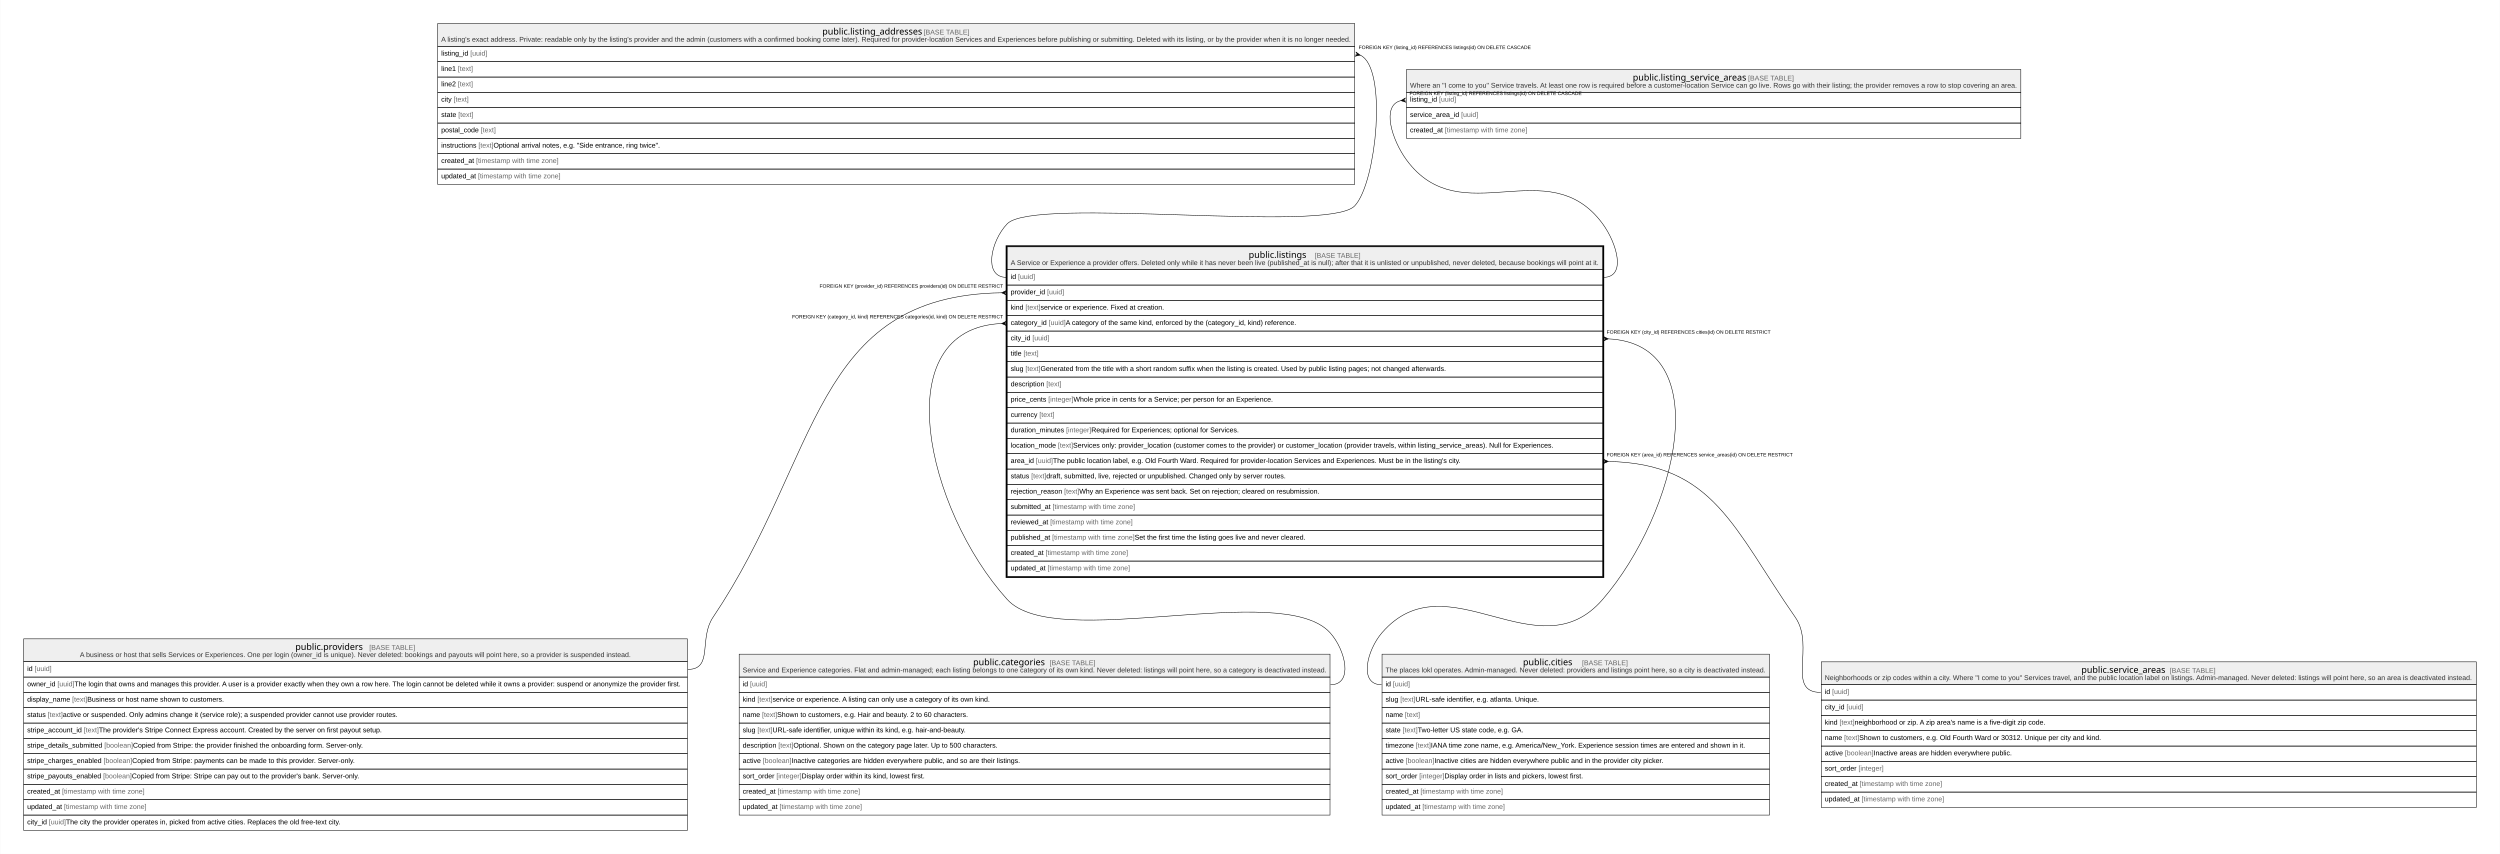
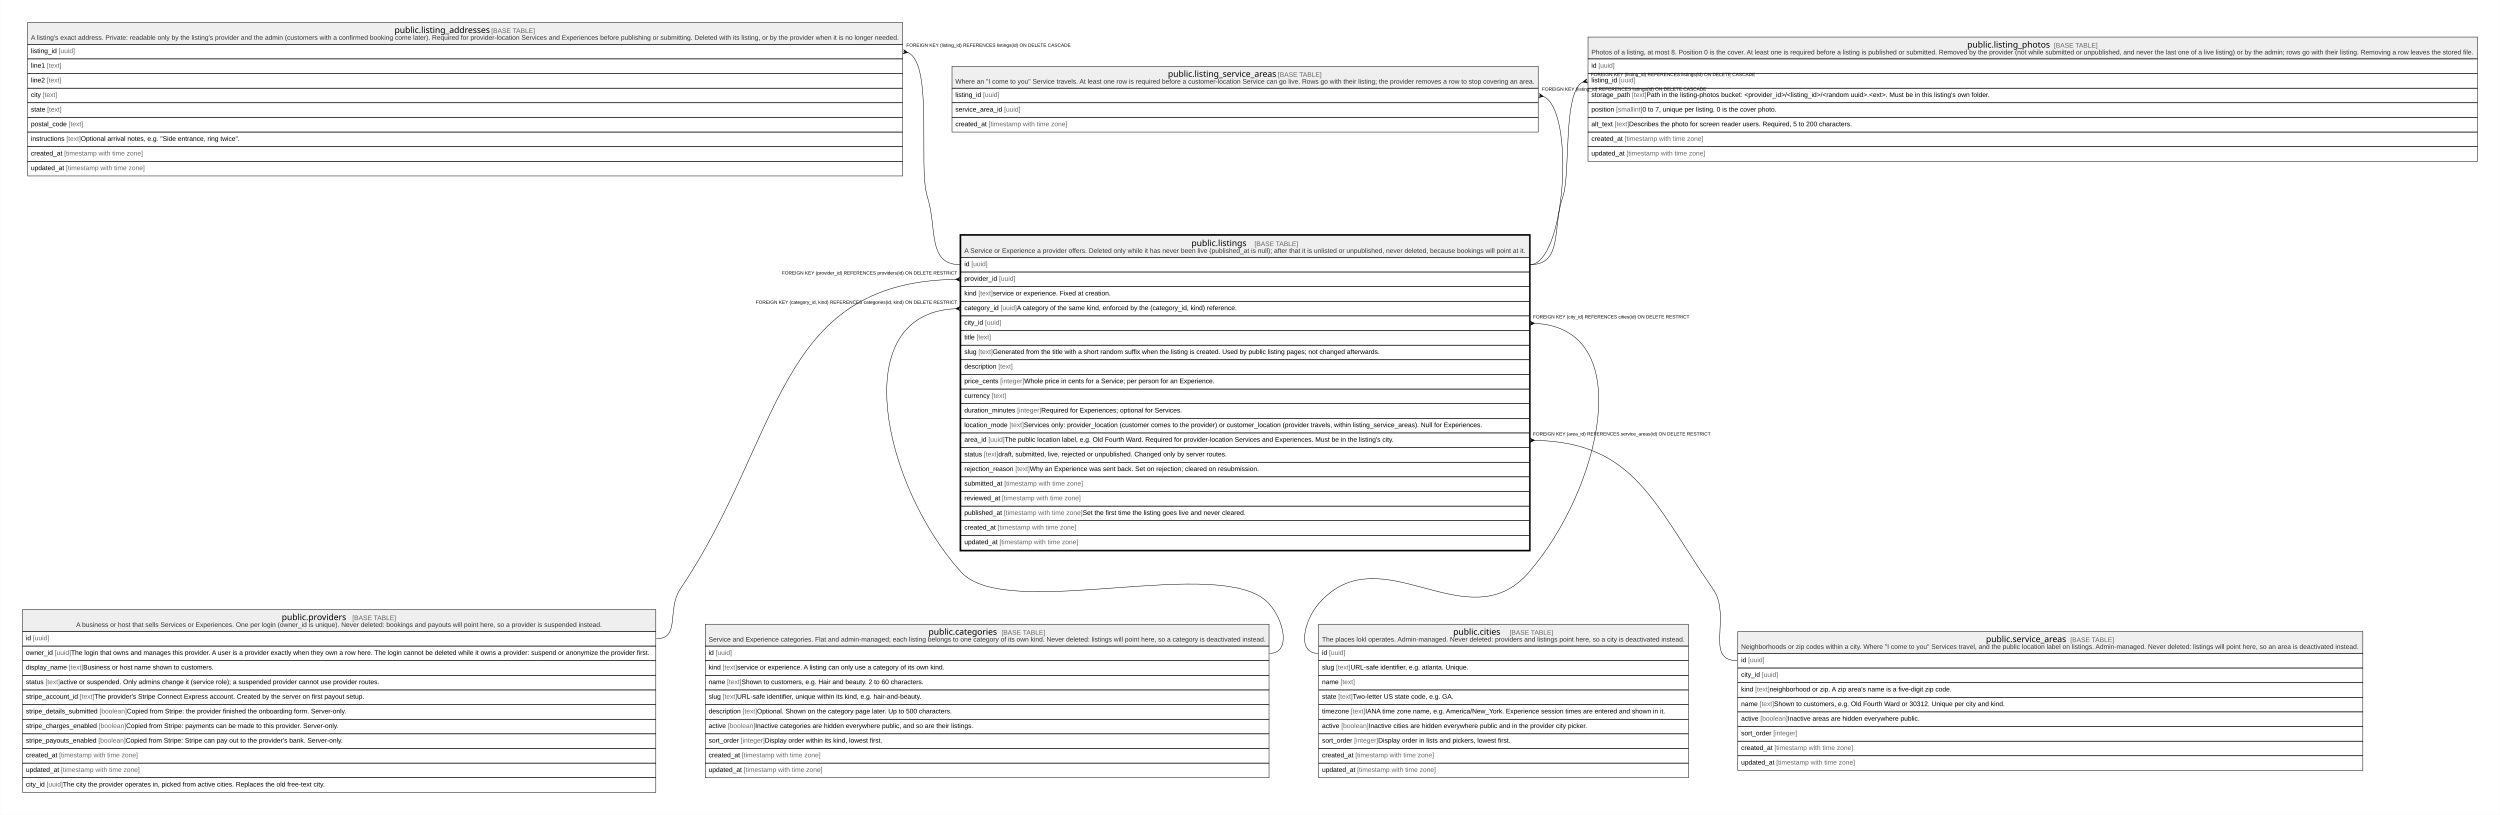
- <svg xmlns="http://www.w3.org/2000/svg" width="5021pt" height="1715pt" viewBox="0.00 0.00 5020.80 1715.20">
+ <svg xmlns="http://www.w3.org/2000/svg" width="5262pt" height="1715pt" viewBox="0.00 0.00 5262.08 1715.20">
  <g id="graph0" class="graph" transform="scale(1 1) rotate(0) translate(4 1711.2)">
-     <polygon fill="white" stroke="none" points="-4,4 -4,-1711.2 5016.8,-1711.2 5016.8,4 -4,4" />
+     <polygon fill="white" stroke="none" points="-4,4 -4,-1711.2 5258.08,-1711.2 5258.08,4 -4,4" />
    <g id="node1" class="node">
      <polygon fill="#efefef" stroke="none" points="2018.68,-1169.4 2018.68,-1215.4 3214.78,-1215.4 3214.78,-1169.4 2018.68,-1169.4" />
      <polygon fill="none" stroke="black" points="2018.68,-1169.4 2018.68,-1215.4 3214.78,-1215.4 3214.78,-1169.4 2018.68,-1169.4" />
      <text text-anchor="start" x="2503.73" y="-1193.2" font-family="Arial Bold" font-size="18.00">public.listings</text>
      <text text-anchor="start" x="2605.24" y="-1193.2" font-family="Arial" font-size="14.00">    </text>
      <text text-anchor="start" x="2636.35" y="-1193.2" font-family="Arial" font-size="14.00" fill="#666666">[BASE TABLE]</text>
      <text text-anchor="start" x="2025.68" y="-1178.8" font-family="Arial" font-size="14.00" fill="#333333">A Service or Experience a provider offers. Deleted only while it has never been live (published_at is null); after that it is unlisted or unpublished, never deleted, because bookings will point at it.</text>
      <polygon fill="none" stroke="black" points="2018.68,-1138.6 2018.68,-1169.4 3214.78,-1169.4 3214.78,-1138.6 2018.68,-1138.6" />
      <text text-anchor="start" x="2025.68" y="-1150.8" font-family="Arial" font-size="14.00">id </text>
      <text text-anchor="start" x="2040.46" y="-1150.8" font-family="Arial" font-size="14.00" fill="#666666">[uuid]</text>
      <polygon fill="none" stroke="black" points="2018.68,-1107.8 2018.68,-1138.6 3214.78,-1138.6 3214.78,-1107.8 2018.68,-1107.8" />
      <text text-anchor="start" x="2025.68" y="-1120" font-family="Arial" font-size="14.00">provider_id </text>
      <text text-anchor="start" x="2098.83" y="-1120" font-family="Arial" font-size="14.00" fill="#666666">[uuid]</text>
      <polygon fill="none" stroke="black" points="2018.68,-1077 2018.68,-1107.8 3214.78,-1107.8 3214.78,-1077 2018.68,-1077" />
      <text text-anchor="start" x="2025.68" y="-1089.2" font-family="Arial" font-size="14.00">kind </text>
      <text text-anchor="start" x="2055.25" y="-1089.2" font-family="Arial" font-size="14.00" fill="#666666">[text]</text>
      <text text-anchor="start" x="2085.59" y="-1089.2" font-family="Arial" font-size="14.00"> service or experience. Fixed at creation.</text>
      <polygon fill="none" stroke="black" points="2018.68,-1046.2 2018.68,-1077 3214.78,-1077 3214.78,-1046.2 2018.68,-1046.2" />
      <text text-anchor="start" x="2025.68" y="-1058.4" font-family="Arial" font-size="14.00">category_id </text>
      <text text-anchor="start" x="2101.94" y="-1058.4" font-family="Arial" font-size="14.00" fill="#666666">[uuid]</text>
      <text text-anchor="start" x="2136.19" y="-1058.4" font-family="Arial" font-size="14.00"> A category of the same kind, enforced by the (category_id, kind) reference.</text>
      <polygon fill="none" stroke="black" points="2018.68,-1015.4 2018.68,-1046.2 3214.78,-1046.2 3214.78,-1015.4 2018.68,-1015.4" />
      <text text-anchor="start" x="2025.68" y="-1027.6" font-family="Arial" font-size="14.00">city_id </text>
      <text text-anchor="start" x="2069.25" y="-1027.6" font-family="Arial" font-size="14.00" fill="#666666">[uuid]</text>
      <polygon fill="none" stroke="black" points="2018.68,-984.6 2018.68,-1015.4 3214.78,-1015.4 3214.78,-984.6 2018.68,-984.6" />
      <text text-anchor="start" x="2025.68" y="-996.8" font-family="Arial" font-size="14.00">title </text>
      <text text-anchor="start" x="2051.35" y="-996.8" font-family="Arial" font-size="14.00" fill="#666666">[text]</text>
      <polygon fill="none" stroke="black" points="2018.68,-953.8 2018.68,-984.6 3214.78,-984.6 3214.78,-953.8 2018.68,-953.8" />
      <text text-anchor="start" x="2025.68" y="-966" font-family="Arial" font-size="14.00">slug </text>
      <text text-anchor="start" x="2055.25" y="-966" font-family="Arial" font-size="14.00" fill="#666666">[text]</text>
      <text text-anchor="start" x="2085.59" y="-966" font-family="Arial" font-size="14.00"> Generated from the title with a short random suffix when the listing is created. Used by public listing pages; not changed afterwards.</text>
      <polygon fill="none" stroke="black" points="2018.68,-923 2018.68,-953.8 3214.78,-953.8 3214.78,-923 2018.68,-923" />
      <text text-anchor="start" x="2025.68" y="-935.2" font-family="Arial" font-size="14.00">description </text>
      <text text-anchor="start" x="2097.27" y="-935.2" font-family="Arial" font-size="14.00" fill="#666666">[text]</text>
      <polygon fill="none" stroke="black" points="2018.68,-892.2 2018.68,-923 3214.78,-923 3214.78,-892.2 2018.68,-892.2" />
      <text text-anchor="start" x="2025.68" y="-904.4" font-family="Arial" font-size="14.00">price_cents </text>
      <text text-anchor="start" x="2101.16" y="-904.4" font-family="Arial" font-size="14.00" fill="#666666">[integer]</text>
      <text text-anchor="start" x="2151.74" y="-904.4" font-family="Arial" font-size="14.00"> Whole price in cents for a Service; per person for an Experience.</text>
      <polygon fill="none" stroke="black" points="2018.68,-861.4 2018.68,-892.2 3214.78,-892.2 3214.78,-861.4 2018.68,-861.4" />
      <text text-anchor="start" x="2025.68" y="-873.6" font-family="Arial" font-size="14.00">currency </text>
      <text text-anchor="start" x="2083.25" y="-873.6" font-family="Arial" font-size="14.00" fill="#666666">[text]</text>
      <polygon fill="none" stroke="black" points="2018.68,-830.6 2018.68,-861.4 3214.78,-861.4 3214.78,-830.6 2018.68,-830.6" />
      <text text-anchor="start" x="2025.68" y="-842.8" font-family="Arial" font-size="14.00">duration_minutes </text>
      <text text-anchor="start" x="2136.96" y="-842.8" font-family="Arial" font-size="14.00" fill="#666666">[integer]</text>
      <text text-anchor="start" x="2187.55" y="-842.8" font-family="Arial" font-size="14.00"> Required for Experiences; optional for Services.</text>
      <polygon fill="none" stroke="black" points="2018.68,-799.8 2018.68,-830.6 3214.78,-830.6 3214.78,-799.8 2018.68,-799.8" />
      <text text-anchor="start" x="2025.68" y="-812" font-family="Arial" font-size="14.00">location_mode </text>
      <text text-anchor="start" x="2120.63" y="-812" font-family="Arial" font-size="14.00" fill="#666666">[text]</text>
      <text text-anchor="start" x="2150.97" y="-812" font-family="Arial" font-size="14.00"> Services only: provider_location (customer comes to the provider) or customer_location (provider travels, within listing_service_areas). Null for Experiences.</text>
      <polygon fill="none" stroke="black" points="2018.68,-769 2018.68,-799.8 3214.78,-799.8 3214.78,-769 2018.68,-769" />
      <text text-anchor="start" x="2025.68" y="-781.2" font-family="Arial" font-size="14.00">area_id </text>
      <text text-anchor="start" x="2076.27" y="-781.2" font-family="Arial" font-size="14.00" fill="#666666">[uuid]</text>
      <text text-anchor="start" x="2110.52" y="-781.2" font-family="Arial" font-size="14.00"> The public location label, e.g. Old Fourth Ward. Required for provider-location Services and Experiences. Must be in the listing's city.</text>
      <polygon fill="none" stroke="black" points="2018.68,-738.2 2018.68,-769 3214.78,-769 3214.78,-738.2 2018.68,-738.2" />
      <text text-anchor="start" x="2025.68" y="-750.4" font-family="Arial" font-size="14.00">status </text>
      <text text-anchor="start" x="2066.92" y="-750.4" font-family="Arial" font-size="14.00" fill="#666666">[text]</text>
      <text text-anchor="start" x="2097.26" y="-750.4" font-family="Arial" font-size="14.00"> draft, submitted, live, rejected or unpublished. Changed only by server routes.</text>
      <polygon fill="none" stroke="black" points="2018.68,-707.4 2018.68,-738.2 3214.78,-738.2 3214.78,-707.4 2018.68,-707.4" />
      <text text-anchor="start" x="2025.68" y="-719.6" font-family="Arial" font-size="14.00">rejection_reason </text>
      <text text-anchor="start" x="2133.07" y="-719.6" font-family="Arial" font-size="14.00" fill="#666666">[text]</text>
      <text text-anchor="start" x="2163.42" y="-719.6" font-family="Arial" font-size="14.00"> Why an Experience was sent back. Set on rejection; cleared on resubmission.</text>
      <polygon fill="none" stroke="black" points="2018.68,-676.6 2018.68,-707.4 3214.78,-707.4 3214.78,-676.6 2018.68,-676.6" />
      <text text-anchor="start" x="2025.68" y="-688.8" font-family="Arial" font-size="14.00">submitted_at </text>
      <text text-anchor="start" x="2109.72" y="-688.8" font-family="Arial" font-size="14.00" fill="#666666">[timestamp with time zone]</text>
      <polygon fill="none" stroke="black" points="2018.68,-645.8 2018.68,-676.6 3214.78,-676.6 3214.78,-645.8 2018.68,-645.8" />
      <text text-anchor="start" x="2025.68" y="-658" font-family="Arial" font-size="14.00">reviewed_at </text>
      <text text-anchor="start" x="2105.05" y="-658" font-family="Arial" font-size="14.00" fill="#666666">[timestamp with time zone]</text>
      <polygon fill="none" stroke="black" points="2018.68,-615 2018.68,-645.8 3214.78,-645.8 3214.78,-615 2018.68,-615" />
      <text text-anchor="start" x="2025.68" y="-627.2" font-family="Arial" font-size="14.00">published_at </text>
      <text text-anchor="start" x="2108.96" y="-627.2" font-family="Arial" font-size="14.00" fill="#666666">[timestamp with time zone]</text>
      <text text-anchor="start" x="2274.69" y="-627.2" font-family="Arial" font-size="14.00"> Set the first time the listing goes live and never cleared.</text>
      <polygon fill="none" stroke="black" points="2018.68,-584.2 2018.68,-615 3214.78,-615 3214.78,-584.2 2018.68,-584.2" />
      <text text-anchor="start" x="2025.68" y="-596.4" font-family="Arial" font-size="14.00">created_at </text>
      <text text-anchor="start" x="2095.72" y="-596.4" font-family="Arial" font-size="14.00" fill="#666666">[timestamp with time zone]</text>
      <polygon fill="none" stroke="black" points="2018.68,-553.4 2018.68,-584.2 3214.78,-584.2 3214.78,-553.4 2018.68,-553.4" />
      <text text-anchor="start" x="2025.68" y="-565.6" font-family="Arial" font-size="14.00">updated_at </text>
      <text text-anchor="start" x="2099.63" y="-565.6" font-family="Arial" font-size="14.00" fill="#666666">[timestamp with time zone]</text>
      <polygon fill="none" stroke="black" stroke-width="3" points="2017.18,-551.9 2017.18,-1216.9 3216.28,-1216.9 3216.28,-551.9 2017.18,-551.9" />
    </g>
-     <g id="node4" class="node">
+     <g id="node5" class="node">
      <polygon fill="#efefef" stroke="none" points="43.2,-382 43.2,-428 1376.26,-428 1376.26,-382 43.2,-382" />
      <polygon fill="none" stroke="black" points="43.2,-382 43.2,-428 1376.26,-428 1376.26,-382 43.2,-382" />
      <text text-anchor="start" x="588.75" y="-405.8" font-family="Arial Bold" font-size="18.00">public.providers</text>
      <text text-anchor="start" x="706.22" y="-405.8" font-family="Arial" font-size="14.00">    </text>
      <text text-anchor="start" x="737.34" y="-405.8" font-family="Arial" font-size="14.00" fill="#666666">[BASE TABLE]</text>
      <text text-anchor="start" x="156.03" y="-391.4" font-family="Arial" font-size="14.00" fill="#333333">A business or host that sells Services or Experiences. One per login (owner_id is unique). Never deleted: bookings and payouts will point here, so a provider is suspended instead.</text>
      <polygon fill="none" stroke="black" points="43.2,-351.2 43.2,-382 1376.26,-382 1376.26,-351.2 43.2,-351.2" />
      <text text-anchor="start" x="50.2" y="-363.4" font-family="Arial" font-size="14.00">id </text>
      <text text-anchor="start" x="64.99" y="-363.4" font-family="Arial" font-size="14.00" fill="#666666">[uuid]</text>
      <polygon fill="none" stroke="black" points="43.2,-320.4 43.2,-351.2 1376.26,-351.2 1376.26,-320.4 43.2,-320.4" />
      <text text-anchor="start" x="50.2" y="-332.6" font-family="Arial" font-size="14.00">owner_id </text>
      <text text-anchor="start" x="110.9" y="-332.6" font-family="Arial" font-size="14.00" fill="#666666">[uuid]</text>
      <text text-anchor="start" x="145.15" y="-332.6" font-family="Arial" font-size="14.00"> The login that owns and manages this provider. A user is a provider exactly when they own a row here. The login cannot be deleted while it owns a provider: suspend or anonymize the provider first.</text>
      <polygon fill="none" stroke="black" points="43.2,-289.6 43.2,-320.4 1376.26,-320.4 1376.26,-289.6 43.2,-289.6" />
      <text text-anchor="start" x="50.2" y="-301.8" font-family="Arial" font-size="14.00">display_name </text>
      <text text-anchor="start" x="140.48" y="-301.8" font-family="Arial" font-size="14.00" fill="#666666">[text]</text>
      <text text-anchor="start" x="170.82" y="-301.8" font-family="Arial" font-size="14.00"> Business or host name shown to customers.</text>
      <polygon fill="none" stroke="black" points="43.2,-258.8 43.2,-289.6 1376.26,-289.6 1376.26,-258.8 43.2,-258.8" />
      <text text-anchor="start" x="50.2" y="-271" font-family="Arial" font-size="14.00">status </text>
      <text text-anchor="start" x="91.44" y="-271" font-family="Arial" font-size="14.00" fill="#666666">[text]</text>
      <text text-anchor="start" x="121.79" y="-271" font-family="Arial" font-size="14.00"> active or suspended. Only admins change it (service role); a suspended provider cannot use provider routes.</text>
      <polygon fill="none" stroke="black" points="43.2,-228 43.2,-258.8 1376.26,-258.8 1376.26,-228 43.2,-228" />
      <text text-anchor="start" x="50.2" y="-240.2" font-family="Arial" font-size="14.00">stripe_account_id </text>
      <text text-anchor="start" x="163.83" y="-240.2" font-family="Arial" font-size="14.00" fill="#666666">[text]</text>
      <text text-anchor="start" x="194.17" y="-240.2" font-family="Arial" font-size="14.00"> The provider's Stripe Connect Express account. Created by the server on first payout setup.</text>
      <polygon fill="none" stroke="black" points="43.2,-197.2 43.2,-228 1376.26,-228 1376.26,-197.2 43.2,-197.2" />
      <text text-anchor="start" x="50.2" y="-209.4" font-family="Arial" font-size="14.00">stripe_details_submitted </text>
      <text text-anchor="start" x="205.06" y="-209.4" font-family="Arial" font-size="14.00" fill="#666666">[boolean]</text>
      <text text-anchor="start" x="262.67" y="-209.4" font-family="Arial" font-size="14.00"> Copied from Stripe: the provider finished the onboarding form. Server-only.</text>
      <polygon fill="none" stroke="black" points="43.2,-166.4 43.2,-197.2 1376.26,-197.2 1376.26,-166.4 43.2,-166.4" />
      <text text-anchor="start" x="50.2" y="-178.6" font-family="Arial" font-size="14.00">stripe_charges_enabled </text>
      <text text-anchor="start" x="203.53" y="-178.6" font-family="Arial" font-size="14.00" fill="#666666">[boolean]</text>
      <text text-anchor="start" x="261.14" y="-178.6" font-family="Arial" font-size="14.00"> Copied from Stripe: payments can be made to this provider. Server-only.</text>
      <polygon fill="none" stroke="black" points="43.2,-135.6 43.2,-166.4 1376.26,-166.4 1376.26,-135.6 43.2,-135.6" />
      <text text-anchor="start" x="50.2" y="-147.8" font-family="Arial" font-size="14.00">stripe_payouts_enabled </text>
      <text text-anchor="start" x="202.76" y="-147.8" font-family="Arial" font-size="14.00" fill="#666666">[boolean]</text>
      <text text-anchor="start" x="260.36" y="-147.8" font-family="Arial" font-size="14.00"> Copied from Stripe: Stripe can pay out to the provider's bank. Server-only.</text>
      <polygon fill="none" stroke="black" points="43.2,-104.8 43.2,-135.6 1376.26,-135.6 1376.26,-104.8 43.2,-104.8" />
      <text text-anchor="start" x="50.2" y="-117" font-family="Arial" font-size="14.00">created_at </text>
      <text text-anchor="start" x="120.25" y="-117" font-family="Arial" font-size="14.00" fill="#666666">[timestamp with time zone]</text>
      <polygon fill="none" stroke="black" points="43.2,-74 43.2,-104.8 1376.26,-104.8 1376.26,-74 43.2,-74" />
      <text text-anchor="start" x="50.2" y="-86.2" font-family="Arial" font-size="14.00">updated_at </text>
      <text text-anchor="start" x="124.16" y="-86.2" font-family="Arial" font-size="14.00" fill="#666666">[timestamp with time zone]</text>
      <polygon fill="none" stroke="black" points="43.2,-43.2 43.2,-74 1376.26,-74 1376.26,-43.2 43.2,-43.2" />
      <text text-anchor="start" x="50.2" y="-55.4" font-family="Arial" font-size="14.00">city_id </text>
      <text text-anchor="start" x="93.77" y="-55.4" font-family="Arial" font-size="14.00" fill="#666666">[uuid]</text>
      <text text-anchor="start" x="128.02" y="-55.4" font-family="Arial" font-size="14.00"> The city the provider operates in, picked from active cities. Replaces the old free-text city.</text>
    </g>
-     <g id="edge3" class="edge">
+     <g id="edge4" class="edge">
      <path fill="none" stroke="black" d="M2007.47,-1123.12C1627.2,-1117.44 1644.05,-792.53 1427.73,-471.2 1398.9,-428.38 1428.87,-366.6 1377.26,-366.6" />
      <polygon fill="black" stroke="black" points="2007.34,-1123.12 2017.31,-1127.7 2012.68,-1123.16 2017.01,-1123.2 2017.01,-1123.2 2017.01,-1123.2 2012.68,-1123.16 2017.37,-1118.7 2007.34,-1123.12" />
      <text text-anchor="start" x="1641.71" y="-1133.2" font-family="Arial" font-size="10.00">FOREIGN KEY (provider_id) REFERENCES providers(id) ON DELETE RESTRICT</text>
    </g>
-     <g id="node5" class="node">
+     <g id="node6" class="node">
      <polygon fill="#efefef" stroke="none" points="1480.34,-351.2 1480.34,-397.2 2667.11,-397.2 2667.11,-351.2 1480.34,-351.2" />
      <polygon fill="none" stroke="black" points="1480.34,-351.2 1480.34,-397.2 2667.11,-397.2 2667.11,-351.2 1480.34,-351.2" />
      <text text-anchor="start" x="1950.26" y="-375" font-family="Arial Bold" font-size="18.00">public.categories</text>
      <text text-anchor="start" x="2072.71" y="-375" font-family="Arial" font-size="14.00">    </text>
      <text text-anchor="start" x="2103.82" y="-375" font-family="Arial" font-size="14.00" fill="#666666">[BASE TABLE]</text>
      <text text-anchor="start" x="1487.34" y="-360.6" font-family="Arial" font-size="14.00" fill="#333333">Service and Experience categories. Flat and admin-managed; each listing belongs to one category of its own kind. Never deleted: listings will point here, so a category is deactivated instead.</text>
      <polygon fill="none" stroke="black" points="1480.34,-320.4 1480.34,-351.2 2667.11,-351.2 2667.11,-320.4 1480.34,-320.4" />
      <text text-anchor="start" x="1487.34" y="-332.6" font-family="Arial" font-size="14.00">id </text>
      <text text-anchor="start" x="1502.13" y="-332.6" font-family="Arial" font-size="14.00" fill="#666666">[uuid]</text>
      <polygon fill="none" stroke="black" points="1480.34,-289.6 1480.34,-320.4 2667.11,-320.4 2667.11,-289.6 1480.34,-289.6" />
      <text text-anchor="start" x="1487.34" y="-301.8" font-family="Arial" font-size="14.00">kind </text>
      <text text-anchor="start" x="1516.91" y="-301.8" font-family="Arial" font-size="14.00" fill="#666666">[text]</text>
      <text text-anchor="start" x="1547.26" y="-301.8" font-family="Arial" font-size="14.00"> service or experience. A listing can only use a category of its own kind.</text>
      <polygon fill="none" stroke="black" points="1480.34,-258.8 1480.34,-289.6 2667.11,-289.6 2667.11,-258.8 1480.34,-258.8" />
      <text text-anchor="start" x="1487.34" y="-271" font-family="Arial" font-size="14.00">name </text>
      <text text-anchor="start" x="1526.25" y="-271" font-family="Arial" font-size="14.00" fill="#666666">[text]</text>
      <text text-anchor="start" x="1556.6" y="-271" font-family="Arial" font-size="14.00"> Shown to customers, e.g. Hair and beauty. 2 to 60 characters.</text>
      <polygon fill="none" stroke="black" points="1480.34,-228 1480.34,-258.8 2667.11,-258.8 2667.11,-228 1480.34,-228" />
      <text text-anchor="start" x="1487.34" y="-240.2" font-family="Arial" font-size="14.00">slug </text>
      <text text-anchor="start" x="1516.91" y="-240.2" font-family="Arial" font-size="14.00" fill="#666666">[text]</text>
      <text text-anchor="start" x="1547.26" y="-240.2" font-family="Arial" font-size="14.00"> URL-safe identifier, unique within its kind, e.g. hair-and-beauty.</text>
      <polygon fill="none" stroke="black" points="1480.34,-197.2 1480.34,-228 2667.11,-228 2667.11,-197.2 1480.34,-197.2" />
      <text text-anchor="start" x="1487.34" y="-209.4" font-family="Arial" font-size="14.00">description </text>
      <text text-anchor="start" x="1558.93" y="-209.4" font-family="Arial" font-size="14.00" fill="#666666">[text]</text>
      <text text-anchor="start" x="1589.28" y="-209.4" font-family="Arial" font-size="14.00"> Optional. Shown on the category page later. Up to 500 characters.</text>
      <polygon fill="none" stroke="black" points="1480.34,-166.4 1480.34,-197.2 2667.11,-197.2 2667.11,-166.4 1480.34,-166.4" />
      <text text-anchor="start" x="1487.34" y="-178.6" font-family="Arial" font-size="14.00">active </text>
      <text text-anchor="start" x="1527.8" y="-178.6" font-family="Arial" font-size="14.00" fill="#666666">[boolean]</text>
      <text text-anchor="start" x="1585.41" y="-178.6" font-family="Arial" font-size="14.00"> Inactive categories are hidden everywhere public, and so are their listings.</text>
      <polygon fill="none" stroke="black" points="1480.34,-135.6 1480.34,-166.4 2667.11,-166.4 2667.11,-135.6 1480.34,-135.6" />
      <text text-anchor="start" x="1487.34" y="-147.8" font-family="Arial" font-size="14.00">sort_order </text>
      <text text-anchor="start" x="1555.04" y="-147.8" font-family="Arial" font-size="14.00" fill="#666666">[integer]</text>
      <text text-anchor="start" x="1605.62" y="-147.8" font-family="Arial" font-size="14.00"> Display order within its kind, lowest first.</text>
      <polygon fill="none" stroke="black" points="1480.34,-104.8 1480.34,-135.6 2667.11,-135.6 2667.11,-104.8 1480.34,-104.8" />
      <text text-anchor="start" x="1487.34" y="-117" font-family="Arial" font-size="14.00">created_at </text>
      <text text-anchor="start" x="1557.39" y="-117" font-family="Arial" font-size="14.00" fill="#666666">[timestamp with time zone]</text>
      <polygon fill="none" stroke="black" points="1480.34,-74 1480.34,-104.8 2667.11,-104.8 2667.11,-74 1480.34,-74" />
      <text text-anchor="start" x="1487.34" y="-86.2" font-family="Arial" font-size="14.00">updated_at </text>
      <text text-anchor="start" x="1561.3" y="-86.2" font-family="Arial" font-size="14.00" fill="#666666">[timestamp with time zone]</text>
    </g>
-     <g id="edge4" class="edge">
+     <g id="edge5" class="edge">
      <path fill="none" stroke="black" d="M2007.41,-1061.38C1773.62,-1051.11 1855.79,-687.4 2018.68,-507.2 2115.81,-399.74 2569.56,-547.49 2667.11,-440.4 2698.42,-406.03 2714.61,-335.8 2668.11,-335.8" />
      <polygon fill="black" stroke="black" points="2007.34,-1061.38 2017.24,-1066.09 2012.68,-1061.49 2017.01,-1061.59 2017.01,-1061.59 2017.01,-1061.59 2012.68,-1061.49 2017.44,-1057.09 2007.34,-1061.38" />
      <text text-anchor="start" x="1586.67" y="-1071.6" font-family="Arial" font-size="10.00">FOREIGN KEY (category_id, kind) REFERENCES categories(id, kind) ON DELETE RESTRICT</text>
    </g>
-     <g id="node6" class="node">
+     <g id="node7" class="node">
      <polygon fill="#efefef" stroke="none" points="2771.63,-351.2 2771.63,-397.2 3549.83,-397.2 3549.83,-351.2 2771.63,-351.2" />
      <polygon fill="none" stroke="black" points="2771.63,-351.2 2771.63,-397.2 3549.83,-397.2 3549.83,-351.2 2771.63,-351.2" />
      <text text-anchor="start" x="3054.74" y="-375" font-family="Arial Bold" font-size="18.00">public.cities</text>
      <text text-anchor="start" x="3142.22" y="-375" font-family="Arial" font-size="14.00">    </text>
      <text text-anchor="start" x="3173.34" y="-375" font-family="Arial" font-size="14.00" fill="#666666">[BASE TABLE]</text>
      <text text-anchor="start" x="2778.63" y="-360.6" font-family="Arial" font-size="14.00" fill="#333333">The places lokl operates. Admin-managed. Never deleted: providers and listings point here, so a city is deactivated instead.</text>
      <polygon fill="none" stroke="black" points="2771.63,-320.4 2771.63,-351.2 3549.83,-351.2 3549.83,-320.4 2771.63,-320.4" />
      <text text-anchor="start" x="2778.63" y="-332.6" font-family="Arial" font-size="14.00">id </text>
      <text text-anchor="start" x="2793.42" y="-332.6" font-family="Arial" font-size="14.00" fill="#666666">[uuid]</text>
      <polygon fill="none" stroke="black" points="2771.63,-289.6 2771.63,-320.4 3549.83,-320.4 3549.83,-289.6 2771.63,-289.6" />
      <text text-anchor="start" x="2778.63" y="-301.8" font-family="Arial" font-size="14.00">slug </text>
      <text text-anchor="start" x="2808.2" y="-301.8" font-family="Arial" font-size="14.00" fill="#666666">[text]</text>
      <text text-anchor="start" x="2838.55" y="-301.8" font-family="Arial" font-size="14.00"> URL-safe identifier, e.g. atlanta. Unique.</text>
      <polygon fill="none" stroke="black" points="2771.63,-258.8 2771.63,-289.6 3549.83,-289.6 3549.83,-258.8 2771.63,-258.8" />
      <text text-anchor="start" x="2778.63" y="-271" font-family="Arial" font-size="14.00">name </text>
      <text text-anchor="start" x="2817.54" y="-271" font-family="Arial" font-size="14.00" fill="#666666">[text]</text>
      <polygon fill="none" stroke="black" points="2771.63,-228 2771.63,-258.8 3549.83,-258.8 3549.83,-228 2771.63,-228" />
      <text text-anchor="start" x="2778.63" y="-240.2" font-family="Arial" font-size="14.00">state </text>
      <text text-anchor="start" x="2812.87" y="-240.2" font-family="Arial" font-size="14.00" fill="#666666">[text]</text>
      <text text-anchor="start" x="2843.22" y="-240.2" font-family="Arial" font-size="14.00"> Two-letter US state code, e.g. GA.</text>
      <polygon fill="none" stroke="black" points="2771.63,-197.2 2771.63,-228 3549.83,-228 3549.83,-197.2 2771.63,-197.2" />
      <text text-anchor="start" x="2778.63" y="-209.4" font-family="Arial" font-size="14.00">timezone </text>
      <text text-anchor="start" x="2839.33" y="-209.4" font-family="Arial" font-size="14.00" fill="#666666">[text]</text>
      <text text-anchor="start" x="2869.67" y="-209.4" font-family="Arial" font-size="14.00"> IANA time zone name, e.g. America/New_York. Experience session times are entered and shown in it.</text>
      <polygon fill="none" stroke="black" points="2771.63,-166.4 2771.63,-197.2 3549.83,-197.2 3549.83,-166.4 2771.63,-166.4" />
      <text text-anchor="start" x="2778.63" y="-178.6" font-family="Arial" font-size="14.00">active </text>
      <text text-anchor="start" x="2819.09" y="-178.6" font-family="Arial" font-size="14.00" fill="#666666">[boolean]</text>
      <text text-anchor="start" x="2876.7" y="-178.6" font-family="Arial" font-size="14.00"> Inactive cities are hidden everywhere public and in the provider city picker.</text>
      <polygon fill="none" stroke="black" points="2771.63,-135.6 2771.63,-166.4 3549.83,-166.4 3549.83,-135.6 2771.63,-135.6" />
      <text text-anchor="start" x="2778.63" y="-147.8" font-family="Arial" font-size="14.00">sort_order </text>
      <text text-anchor="start" x="2846.33" y="-147.8" font-family="Arial" font-size="14.00" fill="#666666">[integer]</text>
      <text text-anchor="start" x="2896.91" y="-147.8" font-family="Arial" font-size="14.00"> Display order in lists and pickers, lowest first.</text>
      <polygon fill="none" stroke="black" points="2771.63,-104.8 2771.63,-135.6 3549.83,-135.6 3549.83,-104.8 2771.63,-104.8" />
      <text text-anchor="start" x="2778.63" y="-117" font-family="Arial" font-size="14.00">created_at </text>
      <text text-anchor="start" x="2848.68" y="-117" font-family="Arial" font-size="14.00" fill="#666666">[timestamp with time zone]</text>
      <polygon fill="none" stroke="black" points="2771.63,-74 2771.63,-104.8 3549.83,-104.8 3549.83,-74 2771.63,-74" />
      <text text-anchor="start" x="2778.63" y="-86.2" font-family="Arial" font-size="14.00">updated_at </text>
      <text text-anchor="start" x="2852.59" y="-86.2" font-family="Arial" font-size="14.00" fill="#666666">[timestamp with time zone]</text>
    </g>
-     <g id="edge5" class="edge">
+     <g id="edge6" class="edge">
      <path fill="none" stroke="black" d="M3226.13,-1030.56C3446,-1020.32 3364.44,-680.78 3214.78,-507.2 3084.71,-356.35 2902.27,-590.75 2771.63,-440.4 2741.14,-405.31 2724.14,-335.8 2770.63,-335.8" />
      <polygon fill="black" stroke="black" points="3226.11,-1030.56 3216.01,-1026.29 3220.78,-1030.69 3216.45,-1030.78 3216.45,-1030.78 3216.45,-1030.78 3220.78,-1030.69 3216.22,-1035.29 3226.11,-1030.56" />
      <text text-anchor="start" x="3222.78" y="-1040.8" font-family="Arial" font-size="10.00">FOREIGN KEY (city_id) REFERENCES cities(id) ON DELETE RESTRICT</text>
    </g>
-     <g id="node7" class="node">
+     <g id="node8" class="node">
      <polygon fill="#efefef" stroke="none" points="3653.86,-335.8 3653.86,-381.8 4969.6,-381.8 4969.6,-335.8 3653.86,-335.8" />
      <polygon fill="none" stroke="black" points="3653.86,-335.8 3653.86,-381.8 4969.6,-381.8 4969.6,-335.8 3653.86,-335.8" />
      <text text-anchor="start" x="4176.27" y="-359.6" font-family="Arial Bold" font-size="18.00">public.service_areas</text>
      <text text-anchor="start" x="4322.7" y="-359.6" font-family="Arial" font-size="14.00">    </text>
      <text text-anchor="start" x="4353.81" y="-359.6" font-family="Arial" font-size="14.00" fill="#666666">[BASE TABLE]</text>
      <text text-anchor="start" x="3660.86" y="-345.2" font-family="Arial" font-size="14.00" fill="#333333">Neighborhoods or zip codes within a city. Where "I come to you" Services travel, and the public location label on listings. Admin-managed. Never deleted: listings will point here, so an area is deactivated instead.</text>
      <polygon fill="none" stroke="black" points="3653.86,-305 3653.86,-335.8 4969.6,-335.8 4969.6,-305 3653.86,-305" />
      <text text-anchor="start" x="3660.86" y="-317.2" font-family="Arial" font-size="14.00">id </text>
      <text text-anchor="start" x="3675.64" y="-317.2" font-family="Arial" font-size="14.00" fill="#666666">[uuid]</text>
      <polygon fill="none" stroke="black" points="3653.86,-274.2 3653.86,-305 4969.6,-305 4969.6,-274.2 3653.86,-274.2" />
      <text text-anchor="start" x="3660.86" y="-286.4" font-family="Arial" font-size="14.00">city_id </text>
      <text text-anchor="start" x="3704.43" y="-286.4" font-family="Arial" font-size="14.00" fill="#666666">[uuid]</text>
      <polygon fill="none" stroke="black" points="3653.86,-243.4 3653.86,-274.2 4969.6,-274.2 4969.6,-243.4 3653.86,-243.4" />
      <text text-anchor="start" x="3660.86" y="-255.6" font-family="Arial" font-size="14.00">kind </text>
      <text text-anchor="start" x="3690.43" y="-255.6" font-family="Arial" font-size="14.00" fill="#666666">[text]</text>
      <text text-anchor="start" x="3720.77" y="-255.6" font-family="Arial" font-size="14.00"> neighborhood or zip. A zip area's name is a five-digit zip code.</text>
      <polygon fill="none" stroke="black" points="3653.86,-212.6 3653.86,-243.4 4969.6,-243.4 4969.6,-212.6 3653.86,-212.6" />
      <text text-anchor="start" x="3660.86" y="-224.8" font-family="Arial" font-size="14.00">name </text>
      <text text-anchor="start" x="3699.77" y="-224.8" font-family="Arial" font-size="14.00" fill="#666666">[text]</text>
      <text text-anchor="start" x="3730.11" y="-224.8" font-family="Arial" font-size="14.00"> Shown to customers, e.g. Old Fourth Ward or 30312. Unique per city and kind.</text>
      <polygon fill="none" stroke="black" points="3653.86,-181.8 3653.86,-212.6 4969.6,-212.6 4969.6,-181.8 3653.86,-181.8" />
      <text text-anchor="start" x="3660.86" y="-194" font-family="Arial" font-size="14.00">active </text>
      <text text-anchor="start" x="3701.32" y="-194" font-family="Arial" font-size="14.00" fill="#666666">[boolean]</text>
      <text text-anchor="start" x="3758.93" y="-194" font-family="Arial" font-size="14.00"> Inactive areas are hidden everywhere public.</text>
      <polygon fill="none" stroke="black" points="3653.86,-151 3653.86,-181.8 4969.6,-181.8 4969.6,-151 3653.86,-151" />
      <text text-anchor="start" x="3660.86" y="-163.2" font-family="Arial" font-size="14.00">sort_order </text>
      <text text-anchor="start" x="3728.55" y="-163.2" font-family="Arial" font-size="14.00" fill="#666666">[integer]</text>
      <polygon fill="none" stroke="black" points="3653.86,-120.2 3653.86,-151 4969.6,-151 4969.6,-120.2 3653.86,-120.2" />
      <text text-anchor="start" x="3660.86" y="-132.4" font-family="Arial" font-size="14.00">created_at </text>
      <text text-anchor="start" x="3730.91" y="-132.4" font-family="Arial" font-size="14.00" fill="#666666">[timestamp with time zone]</text>
      <polygon fill="none" stroke="black" points="3653.86,-89.4 3653.86,-120.2 4969.6,-120.2 4969.6,-89.4 3653.86,-89.4" />
      <text text-anchor="start" x="3660.86" y="-101.6" font-family="Arial" font-size="14.00">updated_at </text>
      <text text-anchor="start" x="3734.82" y="-101.6" font-family="Arial" font-size="14.00" fill="#666666">[timestamp with time zone]</text>
    </g>
-     <g id="edge6" class="edge">
+     <g id="edge7" class="edge">
      <path fill="none" stroke="black" d="M3226,-784.3C3437.92,-780.27 3477.51,-649.69 3601.73,-471.2 3642.15,-413.11 3582.09,-320.4 3652.86,-320.4" />
      <polygon fill="black" stroke="black" points="3226.11,-784.3 3216.07,-779.9 3220.78,-784.35 3216.45,-784.39 3216.45,-784.39 3216.45,-784.39 3220.78,-784.35 3216.16,-788.9 3226.11,-784.3" />
      <text text-anchor="start" x="3222.78" y="-794.4" font-family="Arial" font-size="10.00">FOREIGN KEY (area_id) REFERENCES service_areas(id) ON DELETE RESTRICT</text>
    </g>
    <g id="node2" class="node">
-       <polygon fill="#efefef" stroke="none" points="874.81,-1618 874.81,-1664 2716.64,-1664 2716.64,-1618 874.81,-1618" />
-       <polygon fill="none" stroke="black" points="874.81,-1618 874.81,-1664 2716.64,-1664 2716.64,-1618 874.81,-1618" />
-       <text text-anchor="start" x="1647.24" y="-1641.8" font-family="Arial Bold" font-size="18.00">public.listing_addresses</text>
-       <text text-anchor="start" x="1819.72" y="-1641.8" font-family="Arial" font-size="14.00">    </text>
-       <text text-anchor="start" x="1850.84" y="-1641.8" font-family="Arial" font-size="14.00" fill="#666666">[BASE TABLE]</text>
-       <text text-anchor="start" x="881.81" y="-1627.4" font-family="Arial" font-size="14.00" fill="#333333">A listing's exact address. Private: readable only by the listing's provider and the admin (customers with a confirmed booking come later). Required for provider-location Services and Experiences before publishing or submitting. Deleted with its listing, or by the provider when it is no longer needed.</text>
-       <polygon fill="none" stroke="black" points="874.81,-1587.2 874.81,-1618 2716.64,-1618 2716.64,-1587.2 874.81,-1587.2" />
-       <text text-anchor="start" x="881.81" y="-1599.4" font-family="Arial" font-size="14.00">listing_id </text>
-       <text text-anchor="start" x="940.18" y="-1599.4" font-family="Arial" font-size="14.00" fill="#666666">[uuid]</text>
-       <polygon fill="none" stroke="black" points="874.81,-1556.4 874.81,-1587.2 2716.64,-1587.2 2716.64,-1556.4 874.81,-1556.4" />
-       <text text-anchor="start" x="881.81" y="-1568.6" font-family="Arial" font-size="14.00">line1 </text>
-       <text text-anchor="start" x="915.28" y="-1568.6" font-family="Arial" font-size="14.00" fill="#666666">[text]</text>
-       <polygon fill="none" stroke="black" points="874.81,-1525.6 874.81,-1556.4 2716.64,-1556.4 2716.64,-1525.6 874.81,-1525.6" />
-       <text text-anchor="start" x="881.81" y="-1537.8" font-family="Arial" font-size="14.00">line2 </text>
-       <text text-anchor="start" x="915.28" y="-1537.8" font-family="Arial" font-size="14.00" fill="#666666">[text]</text>
-       <polygon fill="none" stroke="black" points="874.81,-1494.8 874.81,-1525.6 2716.64,-1525.6 2716.64,-1494.8 874.81,-1494.8" />
-       <text text-anchor="start" x="881.81" y="-1507" font-family="Arial" font-size="14.00">city </text>
-       <text text-anchor="start" x="906.7" y="-1507" font-family="Arial" font-size="14.00" fill="#666666">[text]</text>
-       <polygon fill="none" stroke="black" points="874.81,-1464 874.81,-1494.8 2716.64,-1494.8 2716.64,-1464 874.81,-1464" />
-       <text text-anchor="start" x="881.81" y="-1476.2" font-family="Arial" font-size="14.00">state </text>
-       <text text-anchor="start" x="916.05" y="-1476.2" font-family="Arial" font-size="14.00" fill="#666666">[text]</text>
-       <polygon fill="none" stroke="black" points="874.81,-1433.2 874.81,-1464 2716.64,-1464 2716.64,-1433.2 874.81,-1433.2" />
-       <text text-anchor="start" x="881.81" y="-1445.4" font-family="Arial" font-size="14.00">postal_code </text>
-       <text text-anchor="start" x="961.2" y="-1445.4" font-family="Arial" font-size="14.00" fill="#666666">[text]</text>
-       <polygon fill="none" stroke="black" points="874.81,-1402.4 874.81,-1433.2 2716.64,-1433.2 2716.64,-1402.4 874.81,-1402.4" />
-       <text text-anchor="start" x="881.81" y="-1414.6" font-family="Arial" font-size="14.00">instructions </text>
-       <text text-anchor="start" x="956.51" y="-1414.6" font-family="Arial" font-size="14.00" fill="#666666">[text]</text>
-       <text text-anchor="start" x="986.85" y="-1414.6" font-family="Arial" font-size="14.00"> Optional arrival notes, e.g. "Side entrance, ring twice".</text>
-       <polygon fill="none" stroke="black" points="874.81,-1371.6 874.81,-1402.4 2716.64,-1402.4 2716.64,-1371.6 874.81,-1371.6" />
-       <text text-anchor="start" x="881.81" y="-1383.8" font-family="Arial" font-size="14.00">created_at </text>
-       <text text-anchor="start" x="951.86" y="-1383.8" font-family="Arial" font-size="14.00" fill="#666666">[timestamp with time zone]</text>
-       <polygon fill="none" stroke="black" points="874.81,-1340.8 874.81,-1371.6 2716.64,-1371.6 2716.64,-1340.8 874.81,-1340.8" />
-       <text text-anchor="start" x="881.81" y="-1353" font-family="Arial" font-size="14.00">updated_at </text>
-       <text text-anchor="start" x="955.77" y="-1353" font-family="Arial" font-size="14.00" fill="#666666">[timestamp with time zone]</text>
+       <polygon fill="#efefef" stroke="none" points="53.81,-1618 53.81,-1664 1895.64,-1664 1895.64,-1618 53.81,-1618" />
+       <polygon fill="none" stroke="black" points="53.81,-1618 53.81,-1664 1895.64,-1664 1895.64,-1618 53.81,-1618" />
+       <text text-anchor="start" x="826.24" y="-1641.8" font-family="Arial Bold" font-size="18.00">public.listing_addresses</text>
+       <text text-anchor="start" x="998.72" y="-1641.8" font-family="Arial" font-size="14.00">    </text>
+       <text text-anchor="start" x="1029.84" y="-1641.8" font-family="Arial" font-size="14.00" fill="#666666">[BASE TABLE]</text>
+       <text text-anchor="start" x="60.81" y="-1627.4" font-family="Arial" font-size="14.00" fill="#333333">A listing's exact address. Private: readable only by the listing's provider and the admin (customers with a confirmed booking come later). Required for provider-location Services and Experiences before publishing or submitting. Deleted with its listing, or by the provider when it is no longer needed.</text>
+       <polygon fill="none" stroke="black" points="53.81,-1587.2 53.81,-1618 1895.64,-1618 1895.64,-1587.2 53.81,-1587.2" />
+       <text text-anchor="start" x="60.81" y="-1599.4" font-family="Arial" font-size="14.00">listing_id </text>
+       <text text-anchor="start" x="119.18" y="-1599.4" font-family="Arial" font-size="14.00" fill="#666666">[uuid]</text>
+       <polygon fill="none" stroke="black" points="53.81,-1556.4 53.81,-1587.2 1895.64,-1587.2 1895.64,-1556.4 53.81,-1556.4" />
+       <text text-anchor="start" x="60.81" y="-1568.6" font-family="Arial" font-size="14.00">line1 </text>
+       <text text-anchor="start" x="94.28" y="-1568.6" font-family="Arial" font-size="14.00" fill="#666666">[text]</text>
+       <polygon fill="none" stroke="black" points="53.81,-1525.6 53.81,-1556.4 1895.64,-1556.4 1895.64,-1525.6 53.81,-1525.6" />
+       <text text-anchor="start" x="60.81" y="-1537.8" font-family="Arial" font-size="14.00">line2 </text>
+       <text text-anchor="start" x="94.28" y="-1537.8" font-family="Arial" font-size="14.00" fill="#666666">[text]</text>
+       <polygon fill="none" stroke="black" points="53.81,-1494.8 53.81,-1525.6 1895.64,-1525.6 1895.64,-1494.8 53.81,-1494.8" />
+       <text text-anchor="start" x="60.81" y="-1507" font-family="Arial" font-size="14.00">city </text>
+       <text text-anchor="start" x="85.7" y="-1507" font-family="Arial" font-size="14.00" fill="#666666">[text]</text>
+       <polygon fill="none" stroke="black" points="53.81,-1464 53.81,-1494.8 1895.64,-1494.8 1895.64,-1464 53.81,-1464" />
+       <text text-anchor="start" x="60.81" y="-1476.2" font-family="Arial" font-size="14.00">state </text>
+       <text text-anchor="start" x="95.05" y="-1476.2" font-family="Arial" font-size="14.00" fill="#666666">[text]</text>
+       <polygon fill="none" stroke="black" points="53.81,-1433.2 53.81,-1464 1895.64,-1464 1895.64,-1433.2 53.81,-1433.2" />
+       <text text-anchor="start" x="60.81" y="-1445.4" font-family="Arial" font-size="14.00">postal_code </text>
+       <text text-anchor="start" x="140.2" y="-1445.4" font-family="Arial" font-size="14.00" fill="#666666">[text]</text>
+       <polygon fill="none" stroke="black" points="53.81,-1402.4 53.81,-1433.2 1895.64,-1433.2 1895.64,-1402.4 53.81,-1402.4" />
+       <text text-anchor="start" x="60.81" y="-1414.6" font-family="Arial" font-size="14.00">instructions </text>
+       <text text-anchor="start" x="135.51" y="-1414.6" font-family="Arial" font-size="14.00" fill="#666666">[text]</text>
+       <text text-anchor="start" x="165.85" y="-1414.6" font-family="Arial" font-size="14.00"> Optional arrival notes, e.g. "Side entrance, ring twice".</text>
+       <polygon fill="none" stroke="black" points="53.81,-1371.6 53.81,-1402.4 1895.64,-1402.4 1895.64,-1371.6 53.81,-1371.6" />
+       <text text-anchor="start" x="60.81" y="-1383.8" font-family="Arial" font-size="14.00">created_at </text>
+       <text text-anchor="start" x="130.86" y="-1383.8" font-family="Arial" font-size="14.00" fill="#666666">[timestamp with time zone]</text>
+       <polygon fill="none" stroke="black" points="53.81,-1340.8 53.81,-1371.6 1895.64,-1371.6 1895.64,-1340.8 53.81,-1340.8" />
+       <text text-anchor="start" x="60.81" y="-1353" font-family="Arial" font-size="14.00">updated_at </text>
+       <text text-anchor="start" x="134.77" y="-1353" font-family="Arial" font-size="14.00" fill="#666666">[timestamp with time zone]</text>
    </g>
    <g id="edge1" class="edge">
-       <path fill="none" stroke="black" d="M2727.63,-1600.53C2783.03,-1576.18 2760.94,-1344.08 2716.64,-1297.6 2663.07,-1241.38 2072.41,-1317.66 2018.68,-1261.6 1985.58,-1227.08 1969.85,-1154 2017.68,-1154" />
-       <polygon fill="black" stroke="black" points="2727.76,-1600.5 2717.06,-1598.13 2722.54,-1601.59 2718.3,-1602.46 2718.3,-1602.46 2718.3,-1602.46 2722.54,-1601.59 2718.88,-1606.94 2727.76,-1600.5" />
-       <text text-anchor="start" x="2724.64" y="-1612.6" font-family="Arial" font-size="10.00">FOREIGN KEY (listing_id) REFERENCES listings(id) ON DELETE CASCADE</text>
+       <path fill="none" stroke="black" d="M1906.65,-1600.66C1961.46,-1577.82 1927.89,-1359.6 1947.73,-1297.6 1969.36,-1229.98 1946.68,-1154 2017.68,-1154" />
+       <polygon fill="black" stroke="black" points="1906.79,-1600.63 1896.12,-1598.12 1901.55,-1601.65 1897.3,-1602.47 1897.3,-1602.47 1897.3,-1602.47 1901.55,-1601.65 1897.83,-1606.95 1906.79,-1600.63" />
+       <text text-anchor="start" x="1903.64" y="-1612.6" font-family="Arial" font-size="10.00">FOREIGN KEY (listing_id) REFERENCES listings(id) ON DELETE CASCADE</text>
    </g>
    <g id="node3" class="node">
-       <polygon fill="#efefef" stroke="none" points="2820.75,-1525.6 2820.75,-1571.6 4054.7,-1571.6 4054.7,-1525.6 2820.75,-1525.6" />
-       <polygon fill="none" stroke="black" points="2820.75,-1525.6 2820.75,-1571.6 4054.7,-1571.6 4054.7,-1525.6 2820.75,-1525.6" />
-       <text text-anchor="start" x="3275.27" y="-1549.4" font-family="Arial Bold" font-size="18.00">public.listing_service_areas</text>
-       <text text-anchor="start" x="3475.7" y="-1549.4" font-family="Arial" font-size="14.00">    </text>
-       <text text-anchor="start" x="3506.82" y="-1549.4" font-family="Arial" font-size="14.00" fill="#666666">[BASE TABLE]</text>
-       <text text-anchor="start" x="2827.75" y="-1535" font-family="Arial" font-size="14.00" fill="#333333">Where an "I come to you" Service travels. At least one row is required before a customer-location Service can go live. Rows go with their listing; the provider removes a row to stop covering an area.</text>
-       <polygon fill="none" stroke="black" points="2820.75,-1494.8 2820.75,-1525.6 4054.7,-1525.6 4054.7,-1494.8 2820.75,-1494.8" />
-       <text text-anchor="start" x="2827.75" y="-1507" font-family="Arial" font-size="14.00">listing_id </text>
-       <text text-anchor="start" x="2886.12" y="-1507" font-family="Arial" font-size="14.00" fill="#666666">[uuid]</text>
-       <polygon fill="none" stroke="black" points="2820.75,-1464 2820.75,-1494.8 4054.7,-1494.8 4054.7,-1464 2820.75,-1464" />
-       <text text-anchor="start" x="2827.75" y="-1476.2" font-family="Arial" font-size="14.00">service_area_id </text>
-       <text text-anchor="start" x="2930.48" y="-1476.2" font-family="Arial" font-size="14.00" fill="#666666">[uuid]</text>
-       <polygon fill="none" stroke="black" points="2820.75,-1433.2 2820.75,-1464 4054.7,-1464 4054.7,-1433.2 2820.75,-1433.2" />
-       <text text-anchor="start" x="2827.75" y="-1445.4" font-family="Arial" font-size="14.00">created_at </text>
-       <text text-anchor="start" x="2897.8" y="-1445.4" font-family="Arial" font-size="14.00" fill="#666666">[timestamp with time zone]</text>
+       <polygon fill="#efefef" stroke="none" points="1999.75,-1525.6 1999.75,-1571.6 3233.7,-1571.6 3233.7,-1525.6 1999.75,-1525.6" />
+       <polygon fill="none" stroke="black" points="1999.75,-1525.6 1999.75,-1571.6 3233.7,-1571.6 3233.7,-1525.6 1999.75,-1525.6" />
+       <text text-anchor="start" x="2454.27" y="-1549.4" font-family="Arial Bold" font-size="18.00">public.listing_service_areas</text>
+       <text text-anchor="start" x="2654.7" y="-1549.4" font-family="Arial" font-size="14.00">    </text>
+       <text text-anchor="start" x="2685.82" y="-1549.4" font-family="Arial" font-size="14.00" fill="#666666">[BASE TABLE]</text>
+       <text text-anchor="start" x="2006.75" y="-1535" font-family="Arial" font-size="14.00" fill="#333333">Where an "I come to you" Service travels. At least one row is required before a customer-location Service can go live. Rows go with their listing; the provider removes a row to stop covering an area.</text>
+       <polygon fill="none" stroke="black" points="1999.75,-1494.8 1999.75,-1525.6 3233.7,-1525.6 3233.7,-1494.8 1999.75,-1494.8" />
+       <text text-anchor="start" x="2006.75" y="-1507" font-family="Arial" font-size="14.00">listing_id </text>
+       <text text-anchor="start" x="2065.12" y="-1507" font-family="Arial" font-size="14.00" fill="#666666">[uuid]</text>
+       <polygon fill="none" stroke="black" points="1999.75,-1464 1999.75,-1494.8 3233.7,-1494.8 3233.7,-1464 1999.75,-1464" />
+       <text text-anchor="start" x="2006.75" y="-1476.2" font-family="Arial" font-size="14.00">service_area_id </text>
+       <text text-anchor="start" x="2109.48" y="-1476.2" font-family="Arial" font-size="14.00" fill="#666666">[uuid]</text>
+       <polygon fill="none" stroke="black" points="1999.75,-1433.2 1999.75,-1464 3233.7,-1464 3233.7,-1433.2 1999.75,-1433.2" />
+       <text text-anchor="start" x="2006.75" y="-1445.4" font-family="Arial" font-size="14.00">created_at </text>
+       <text text-anchor="start" x="2076.8" y="-1445.4" font-family="Arial" font-size="14.00" fill="#666666">[timestamp with time zone]</text>
    </g>
    <g id="edge2" class="edge">
-       <path fill="none" stroke="black" d="M2809.59,-1509.1C2769.59,-1499.53 2791.41,-1430.07 2820.75,-1390 2929.57,-1241.4 3105.89,-1410.15 3214.78,-1261.6 3243.05,-1223.03 3263.6,-1154 3215.78,-1154" />
-       <polygon fill="black" stroke="black" points="2809.48,-1509.08 2818.93,-1514.64 2814.78,-1509.66 2819.09,-1510.13 2819.09,-1510.13 2819.09,-1510.13 2814.78,-1509.66 2819.91,-1505.69 2809.48,-1509.08" />
-       <text text-anchor="start" x="2826.75" y="-1520.2" font-family="Arial" font-size="10.00">FOREIGN KEY (listing_id) REFERENCES listings(id) ON DELETE CASCADE</text>
+       <path fill="none" stroke="black" d="M3244.79,-1508.11C3312.15,-1478.92 3291.49,-1154 3215.78,-1154" />
+       <polygon fill="black" stroke="black" points="3244.82,-1508.1 3234.12,-1505.73 3239.6,-1509.19 3235.36,-1510.06 3235.36,-1510.06 3235.36,-1510.06 3239.6,-1509.19 3235.94,-1514.54 3244.82,-1508.1" />
+       <text text-anchor="start" x="3241.7" y="-1520.2" font-family="Arial" font-size="10.00">FOREIGN KEY (listing_id) REFERENCES listings(id) ON DELETE CASCADE</text>
+     </g>
+     <g id="node4" class="node">
+       <polygon fill="#efefef" stroke="none" points="3338.58,-1587.2 3338.58,-1633.2 5210.88,-1633.2 5210.88,-1587.2 3338.58,-1587.2" />
+       <polygon fill="none" stroke="black" points="3338.58,-1587.2 3338.58,-1633.2 5210.88,-1633.2 5210.88,-1587.2 3338.58,-1587.2" />
+       <text text-anchor="start" x="4136.73" y="-1611" font-family="Arial Bold" font-size="18.00">public.listing_photos</text>
+       <text text-anchor="start" x="4288.24" y="-1611" font-family="Arial" font-size="14.00">    </text>
+       <text text-anchor="start" x="4319.35" y="-1611" font-family="Arial" font-size="14.00" fill="#666666">[BASE TABLE]</text>
+       <text text-anchor="start" x="3345.58" y="-1596.6" font-family="Arial" font-size="14.00" fill="#333333">Photos of a listing, at most 8. Position 0 is the cover. At least one is required before a listing is published or submitted. Removed by the provider (not while submitted or unpublished, and never the last one of a live listing) or by the admin; rows go with their listing. Removing a row leaves the stored file.</text>
+       <polygon fill="none" stroke="black" points="3338.58,-1556.4 3338.58,-1587.2 5210.88,-1587.2 5210.88,-1556.4 3338.58,-1556.4" />
+       <text text-anchor="start" x="3345.58" y="-1568.6" font-family="Arial" font-size="14.00">id </text>
+       <text text-anchor="start" x="3360.37" y="-1568.6" font-family="Arial" font-size="14.00" fill="#666666">[uuid]</text>
+       <polygon fill="none" stroke="black" points="3338.58,-1525.6 3338.58,-1556.4 5210.88,-1556.4 5210.88,-1525.6 3338.58,-1525.6" />
+       <text text-anchor="start" x="3345.58" y="-1537.8" font-family="Arial" font-size="14.00">listing_id </text>
+       <text text-anchor="start" x="3403.95" y="-1537.8" font-family="Arial" font-size="14.00" fill="#666666">[uuid]</text>
+       <polygon fill="none" stroke="black" points="3338.58,-1494.8 3338.58,-1525.6 5210.88,-1525.6 5210.88,-1494.8 3338.58,-1494.8" />
+       <text text-anchor="start" x="3345.58" y="-1507" font-family="Arial" font-size="14.00">storage_path </text>
+       <text text-anchor="start" x="3431.2" y="-1507" font-family="Arial" font-size="14.00" fill="#666666">[text]</text>
+       <text text-anchor="start" x="3461.55" y="-1507" font-family="Arial" font-size="14.00"> Path in the listing-photos bucket: &lt;provider_id&gt;/&lt;listing_id&gt;/&lt;random uuid&gt;.&lt;ext&gt;. Must be in this listing's own folder.</text>
+       <polygon fill="none" stroke="black" points="3338.58,-1464 3338.58,-1494.8 5210.88,-1494.8 5210.88,-1464 3338.58,-1464" />
+       <text text-anchor="start" x="3345.58" y="-1476.2" font-family="Arial" font-size="14.00">position </text>
+       <text text-anchor="start" x="3397.72" y="-1476.2" font-family="Arial" font-size="14.00" fill="#666666">[smallint]</text>
+       <text text-anchor="start" x="3452.96" y="-1476.2" font-family="Arial" font-size="14.00"> 0 to 7, unique per listing. 0 is the cover photo.</text>
+       <polygon fill="none" stroke="black" points="3338.58,-1433.2 3338.58,-1464 5210.88,-1464 5210.88,-1433.2 3338.58,-1433.2" />
+       <text text-anchor="start" x="3345.58" y="-1445.4" font-family="Arial" font-size="14.00">alt_text </text>
+       <text text-anchor="start" x="3394.61" y="-1445.4" font-family="Arial" font-size="14.00" fill="#666666">[text]</text>
+       <text text-anchor="start" x="3424.95" y="-1445.4" font-family="Arial" font-size="14.00"> Describes the photo for screen reader users. Required, 5 to 200 characters.</text>
+       <polygon fill="none" stroke="black" points="3338.58,-1402.4 3338.58,-1433.2 5210.88,-1433.2 5210.88,-1402.4 3338.58,-1402.4" />
+       <text text-anchor="start" x="3345.58" y="-1414.6" font-family="Arial" font-size="14.00">created_at </text>
+       <text text-anchor="start" x="3415.63" y="-1414.6" font-family="Arial" font-size="14.00" fill="#666666">[timestamp with time zone]</text>
+       <polygon fill="none" stroke="black" points="3338.58,-1371.6 3338.58,-1402.4 5210.88,-1402.4 5210.88,-1371.6 3338.58,-1371.6" />
+       <text text-anchor="start" x="3345.58" y="-1383.8" font-family="Arial" font-size="14.00">updated_at </text>
+       <text text-anchor="start" x="3419.54" y="-1383.8" font-family="Arial" font-size="14.00" fill="#666666">[timestamp with time zone]</text>
+     </g>
+     <g id="edge3" class="edge">
+       <path fill="none" stroke="black" d="M3327.54,-1538.57C3284.95,-1516.23 3302.54,-1346.42 3285.73,-1297.6 3262.62,-1230.48 3286.77,-1154 3215.78,-1154" />
+       <polygon fill="black" stroke="black" points="3327.54,-1538.57 3336.2,-1545.29 3332.72,-1539.82 3336.93,-1540.84 3336.93,-1540.84 3336.93,-1540.84 3332.72,-1539.82 3338.31,-1536.55 3327.54,-1538.57" />
+       <text text-anchor="start" x="3344.58" y="-1551" font-family="Arial" font-size="10.00">FOREIGN KEY (listing_id) REFERENCES listings(id) ON DELETE CASCADE</text>
    </g>
  </g>
</svg>
